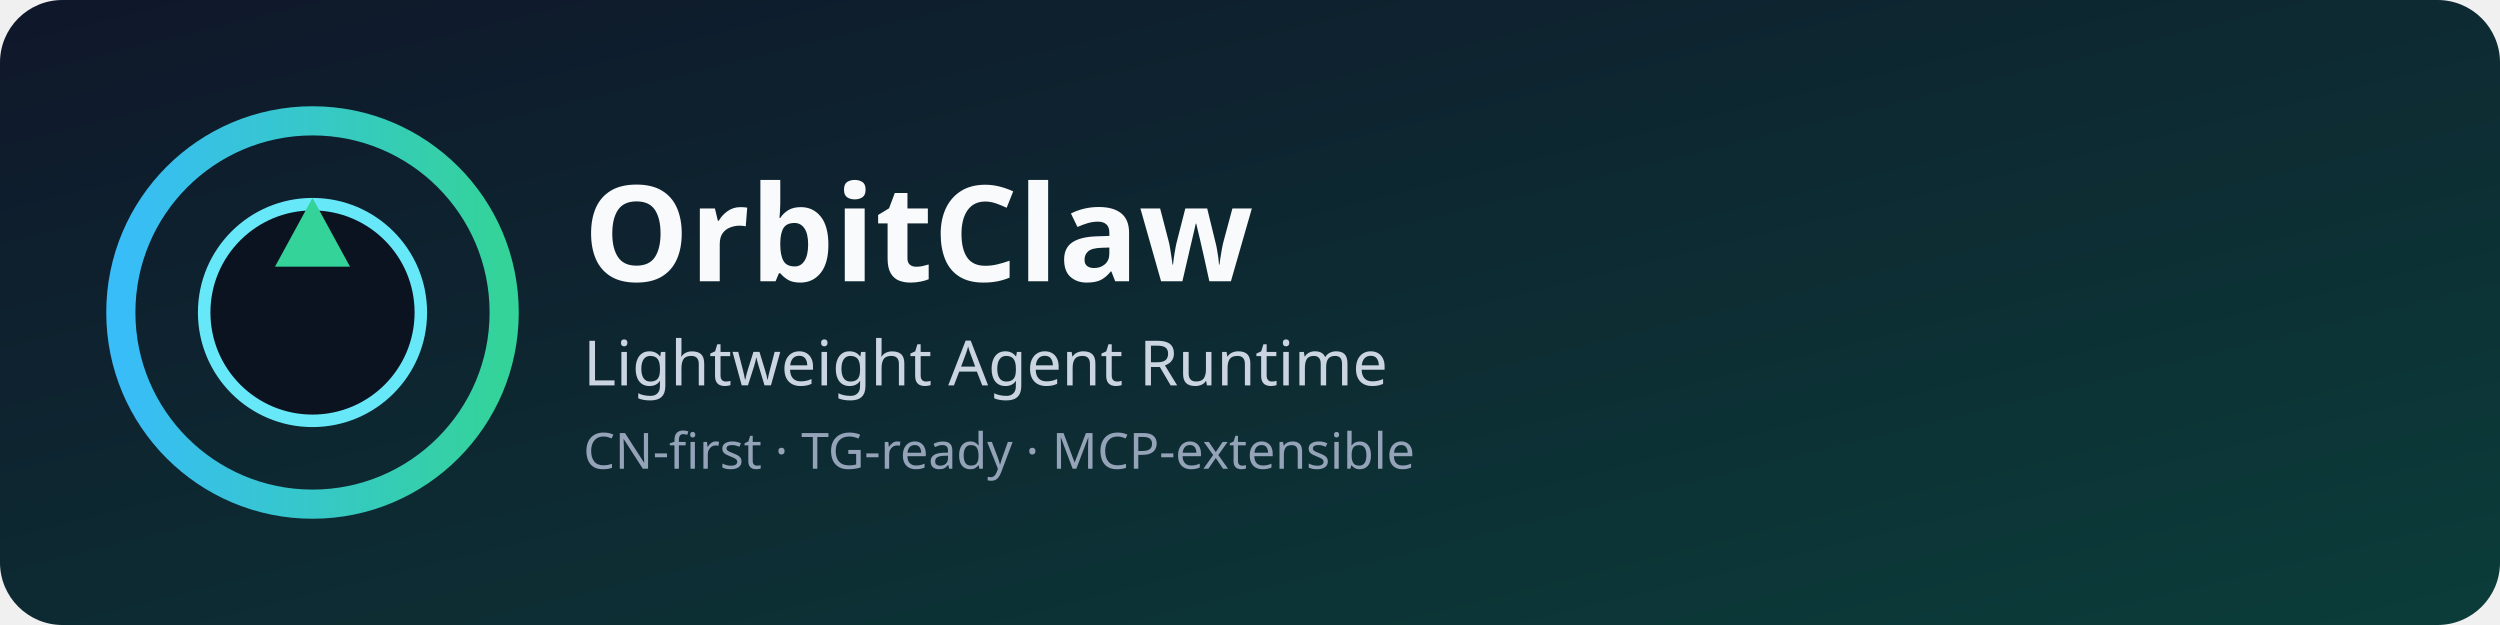
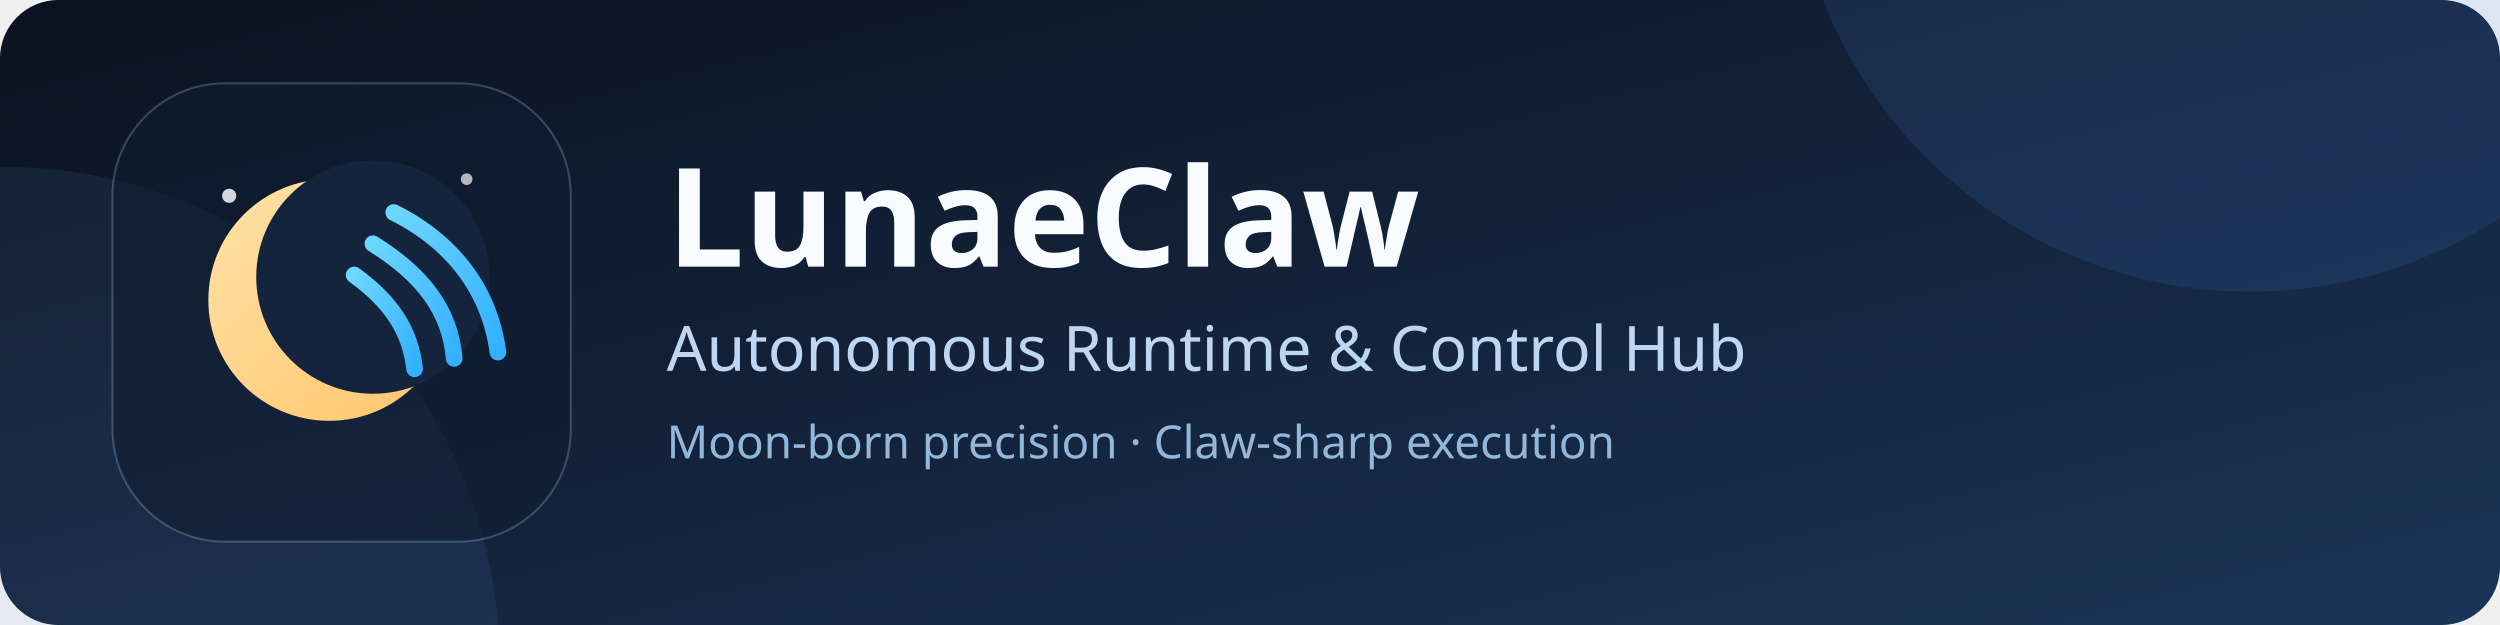
- <svg xmlns="http://www.w3.org/2000/svg" viewBox="0 0 1200 300" role="img" aria-label="OrbitClaw banner">
+ <svg xmlns="http://www.w3.org/2000/svg" viewBox="0 0 1200 300" role="img" aria-label="LunaeClaw banner">
  <defs>
-     <linearGradient id="g1" x1="0" y1="0" x2="1" y2="1">
-       <stop offset="0%" stop-color="#0f172a" />
-       <stop offset="100%" stop-color="#0b3d3a" />
+     <linearGradient id="bn-bg" x1="0" y1="0" x2="1" y2="1">
+       <stop offset="0%" stop-color="#0b1220" />
+       <stop offset="55%" stop-color="#14243d" />
+       <stop offset="100%" stop-color="#1a3457" />
    </linearGradient>
-     <linearGradient id="g2" x1="0" y1="0" x2="1" y2="0">
-       <stop offset="0%" stop-color="#38bdf8" />
-       <stop offset="100%" stop-color="#34d399" />
+     <linearGradient id="bn-moon" x1="0" y1="0" x2="1" y2="1">
+       <stop offset="0%" stop-color="#ffe2a8" />
+       <stop offset="100%" stop-color="#ffc56a" />
+     </linearGradient>
+     <linearGradient id="bn-claw" x1="0" y1="0" x2="1" y2="1">
+       <stop offset="0%" stop-color="#6bd6ff" />
+       <stop offset="100%" stop-color="#35b0ff" />
    </linearGradient>
  </defs>
-   <rect width="1200" height="300" rx="30" fill="url(#g1)" />
-   <circle cx="150" cy="150" r="92" fill="none" stroke="url(#g2)" stroke-width="14" />
-   <circle cx="150" cy="150" r="52" fill="#0b1220" stroke="#67e8f9" stroke-width="6" />
-   <path d="M150 95 L168 128 L132 128 Z" fill="#34d399" />
-   <text x="280" y="135" fill="#f8fafc" font-size="64" font-family="Avenir Next, PingFang SC, Noto Sans SC, sans-serif" font-weight="700">OrbitClaw</text>
-   <text x="280" y="185" fill="#cbd5e1" font-size="30" font-family="Avenir Next, PingFang SC, Noto Sans SC, sans-serif">Lightweight Agent Runtime</text>
-   <text x="280" y="225" fill="#94a3b8" font-size="24" font-family="Avenir Next, PingFang SC, Noto Sans SC, sans-serif">CN-first · TG-ready · MCP-extensible</text>
+   <rect width="1200" height="300" rx="28" fill="url(#bn-bg)" />
+   <circle cx="1080" cy="-80" r="220" fill="#4a8fff" opacity="0.12" />
+   <circle cx="0" cy="320" r="240" fill="#71b8ff" opacity="0.08" />
+   <g transform="translate(54 40)">
+     <rect x="0" y="0" width="220" height="220" rx="54" fill="#0f1c30" fill-opacity="0.55" stroke="#b8d8ff" stroke-opacity="0.24" />
+     <circle cx="104" cy="104" r="58" fill="url(#bn-moon)" />
+     <circle cx="125" cy="93" r="56" fill="#14243d" />
+     <g fill="none" stroke="url(#bn-claw)" stroke-width="8" stroke-linecap="round">
+       <path d="M135 62c28 14 46 37 50 67" />
+       <path d="M125 77c24 15 37 32 39 55" />
+       <path d="M116 92c18 13 27 27 29 45" />
+     </g>
+     <circle cx="56" cy="54" r="3.4" fill="#fff" opacity="0.82" />
+     <circle cx="170" cy="46" r="2.8" fill="#fff" opacity="0.68" />
+   </g>
+   <text x="320" y="128" fill="#f8fbff" font-size="66" font-family="Avenir Next, PingFang SC, Noto Sans SC, sans-serif" font-weight="700">LunaeClaw</text>
+   <text x="320" y="178" fill="#bfd6f3" font-size="30" font-family="Avenir Next, PingFang SC, Noto Sans SC, sans-serif">Autonomous Runtime &amp; Control Hub</text>
+   <text x="320" y="220" fill="#93b6db" font-size="22" font-family="Avenir Next, PingFang SC, Noto Sans SC, sans-serif">Moon-born precision · Claw-sharp execution</text>
</svg>
